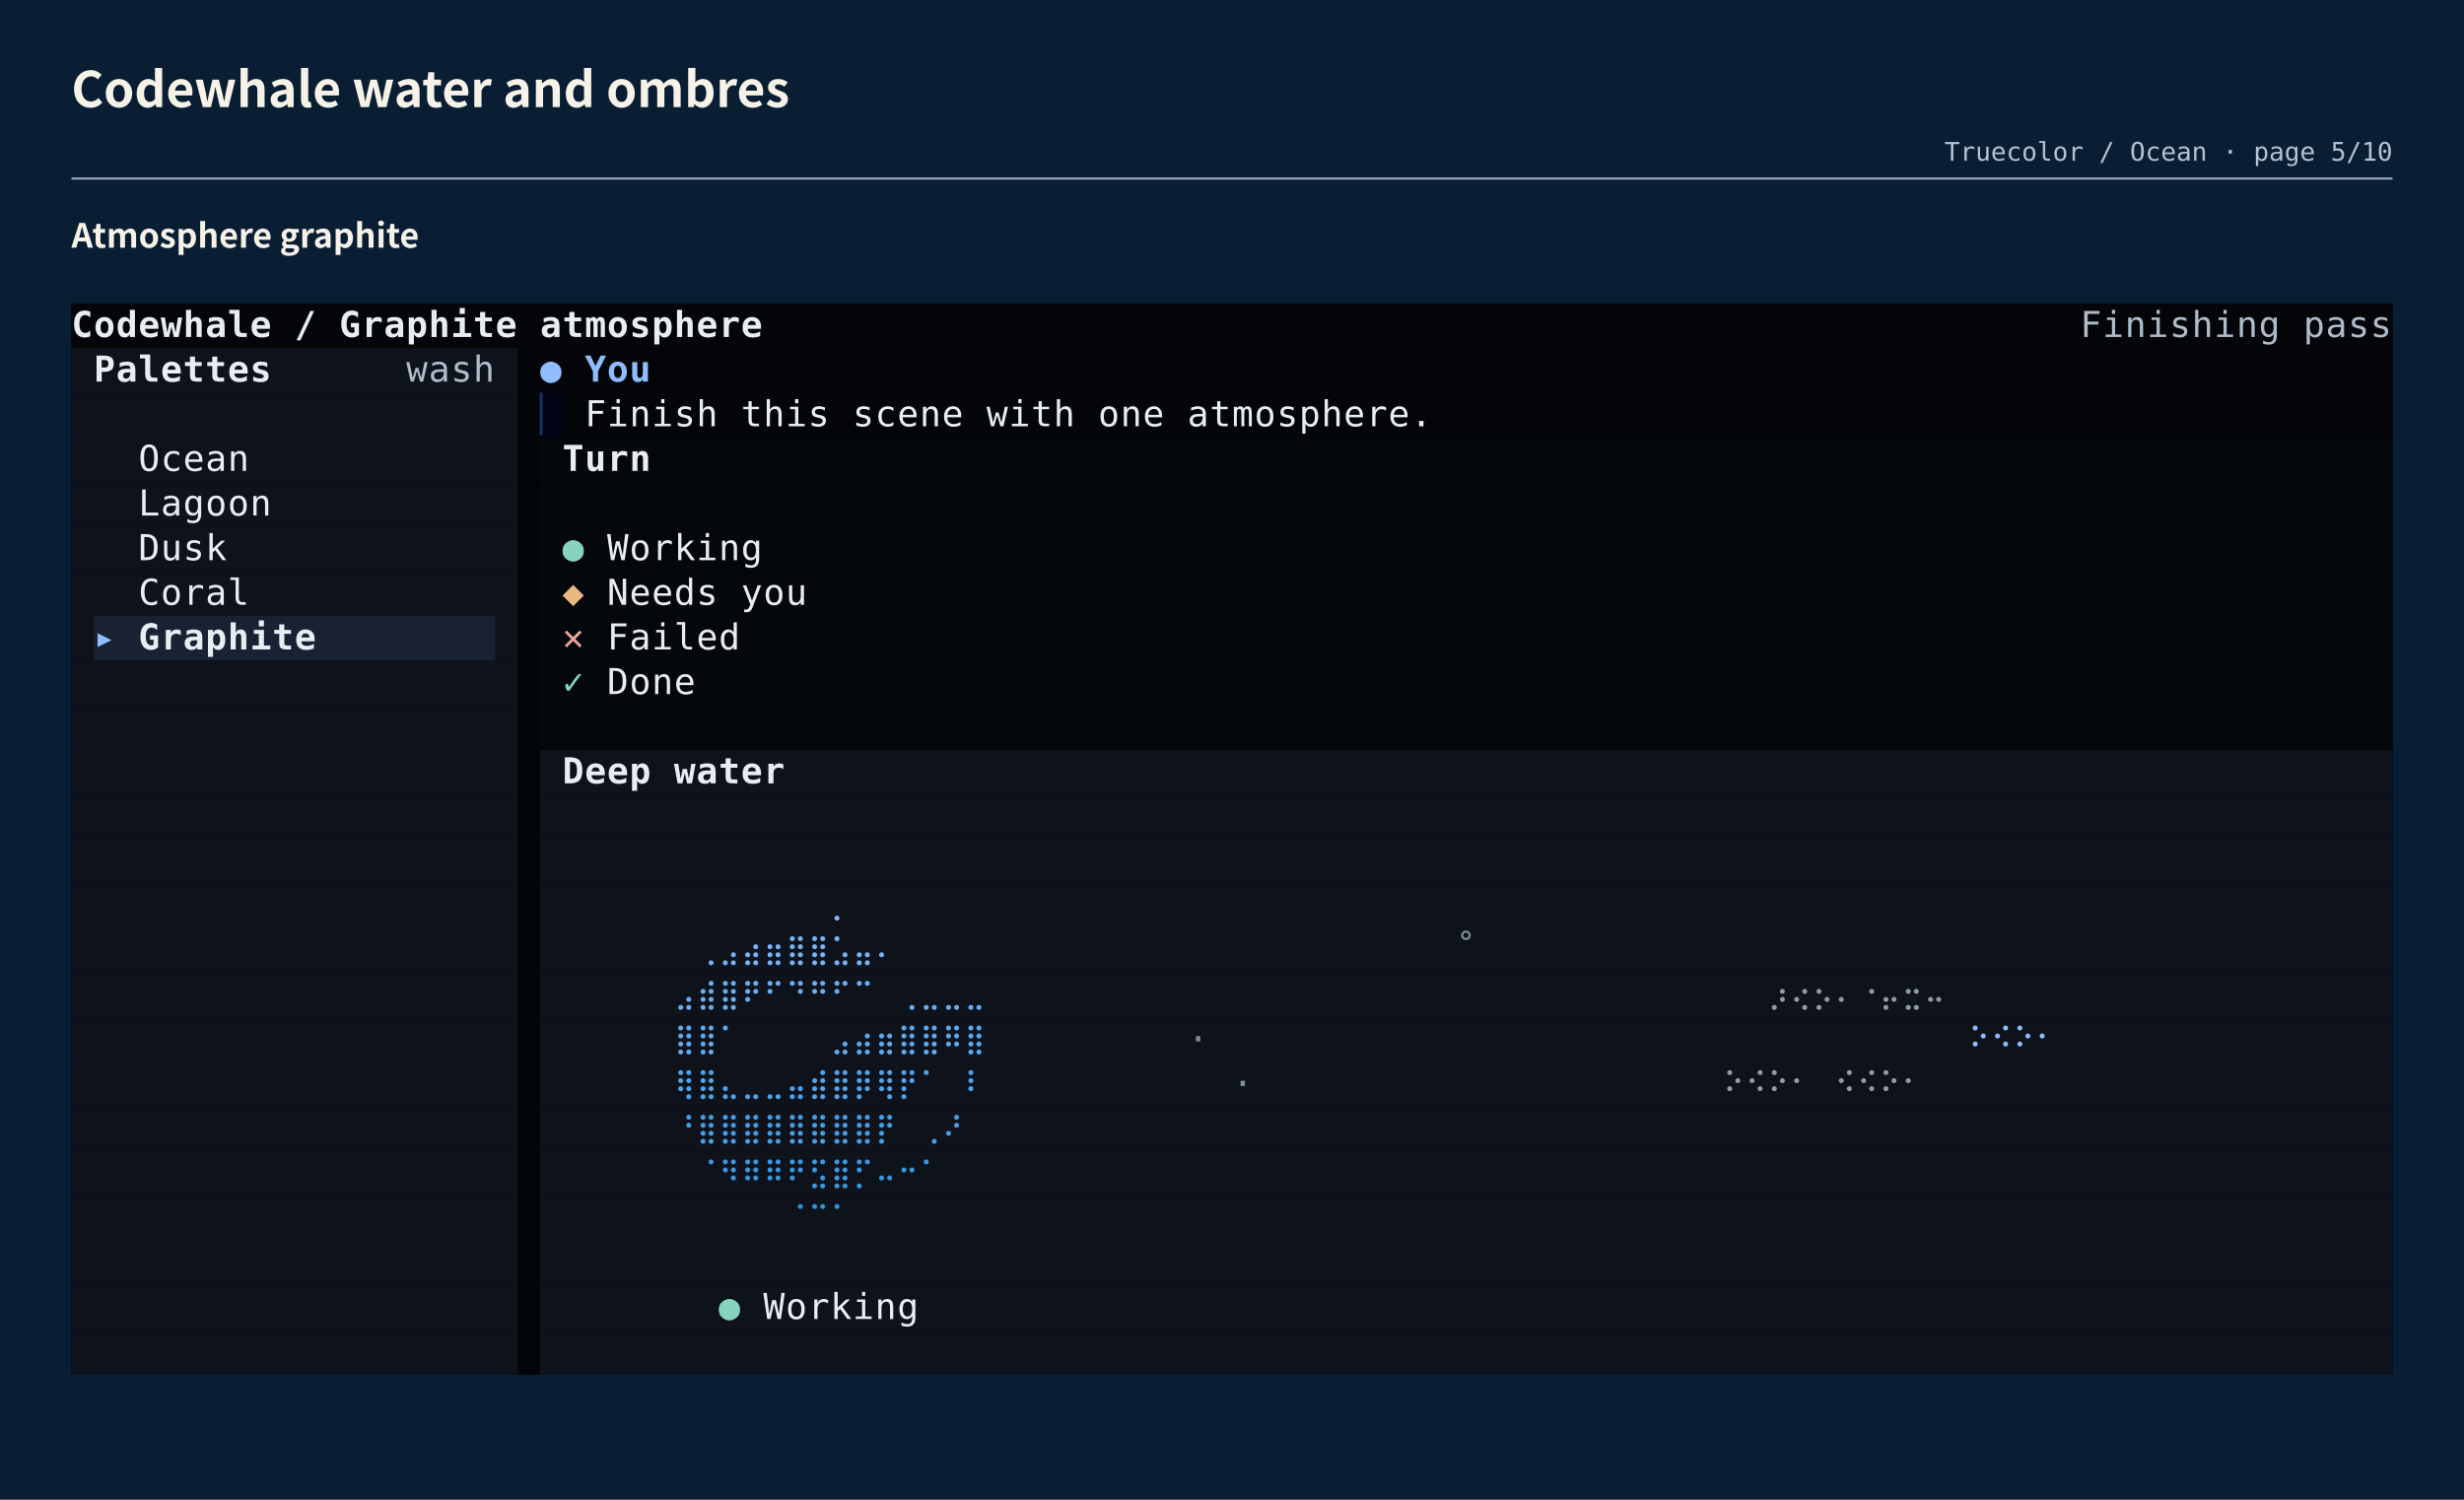
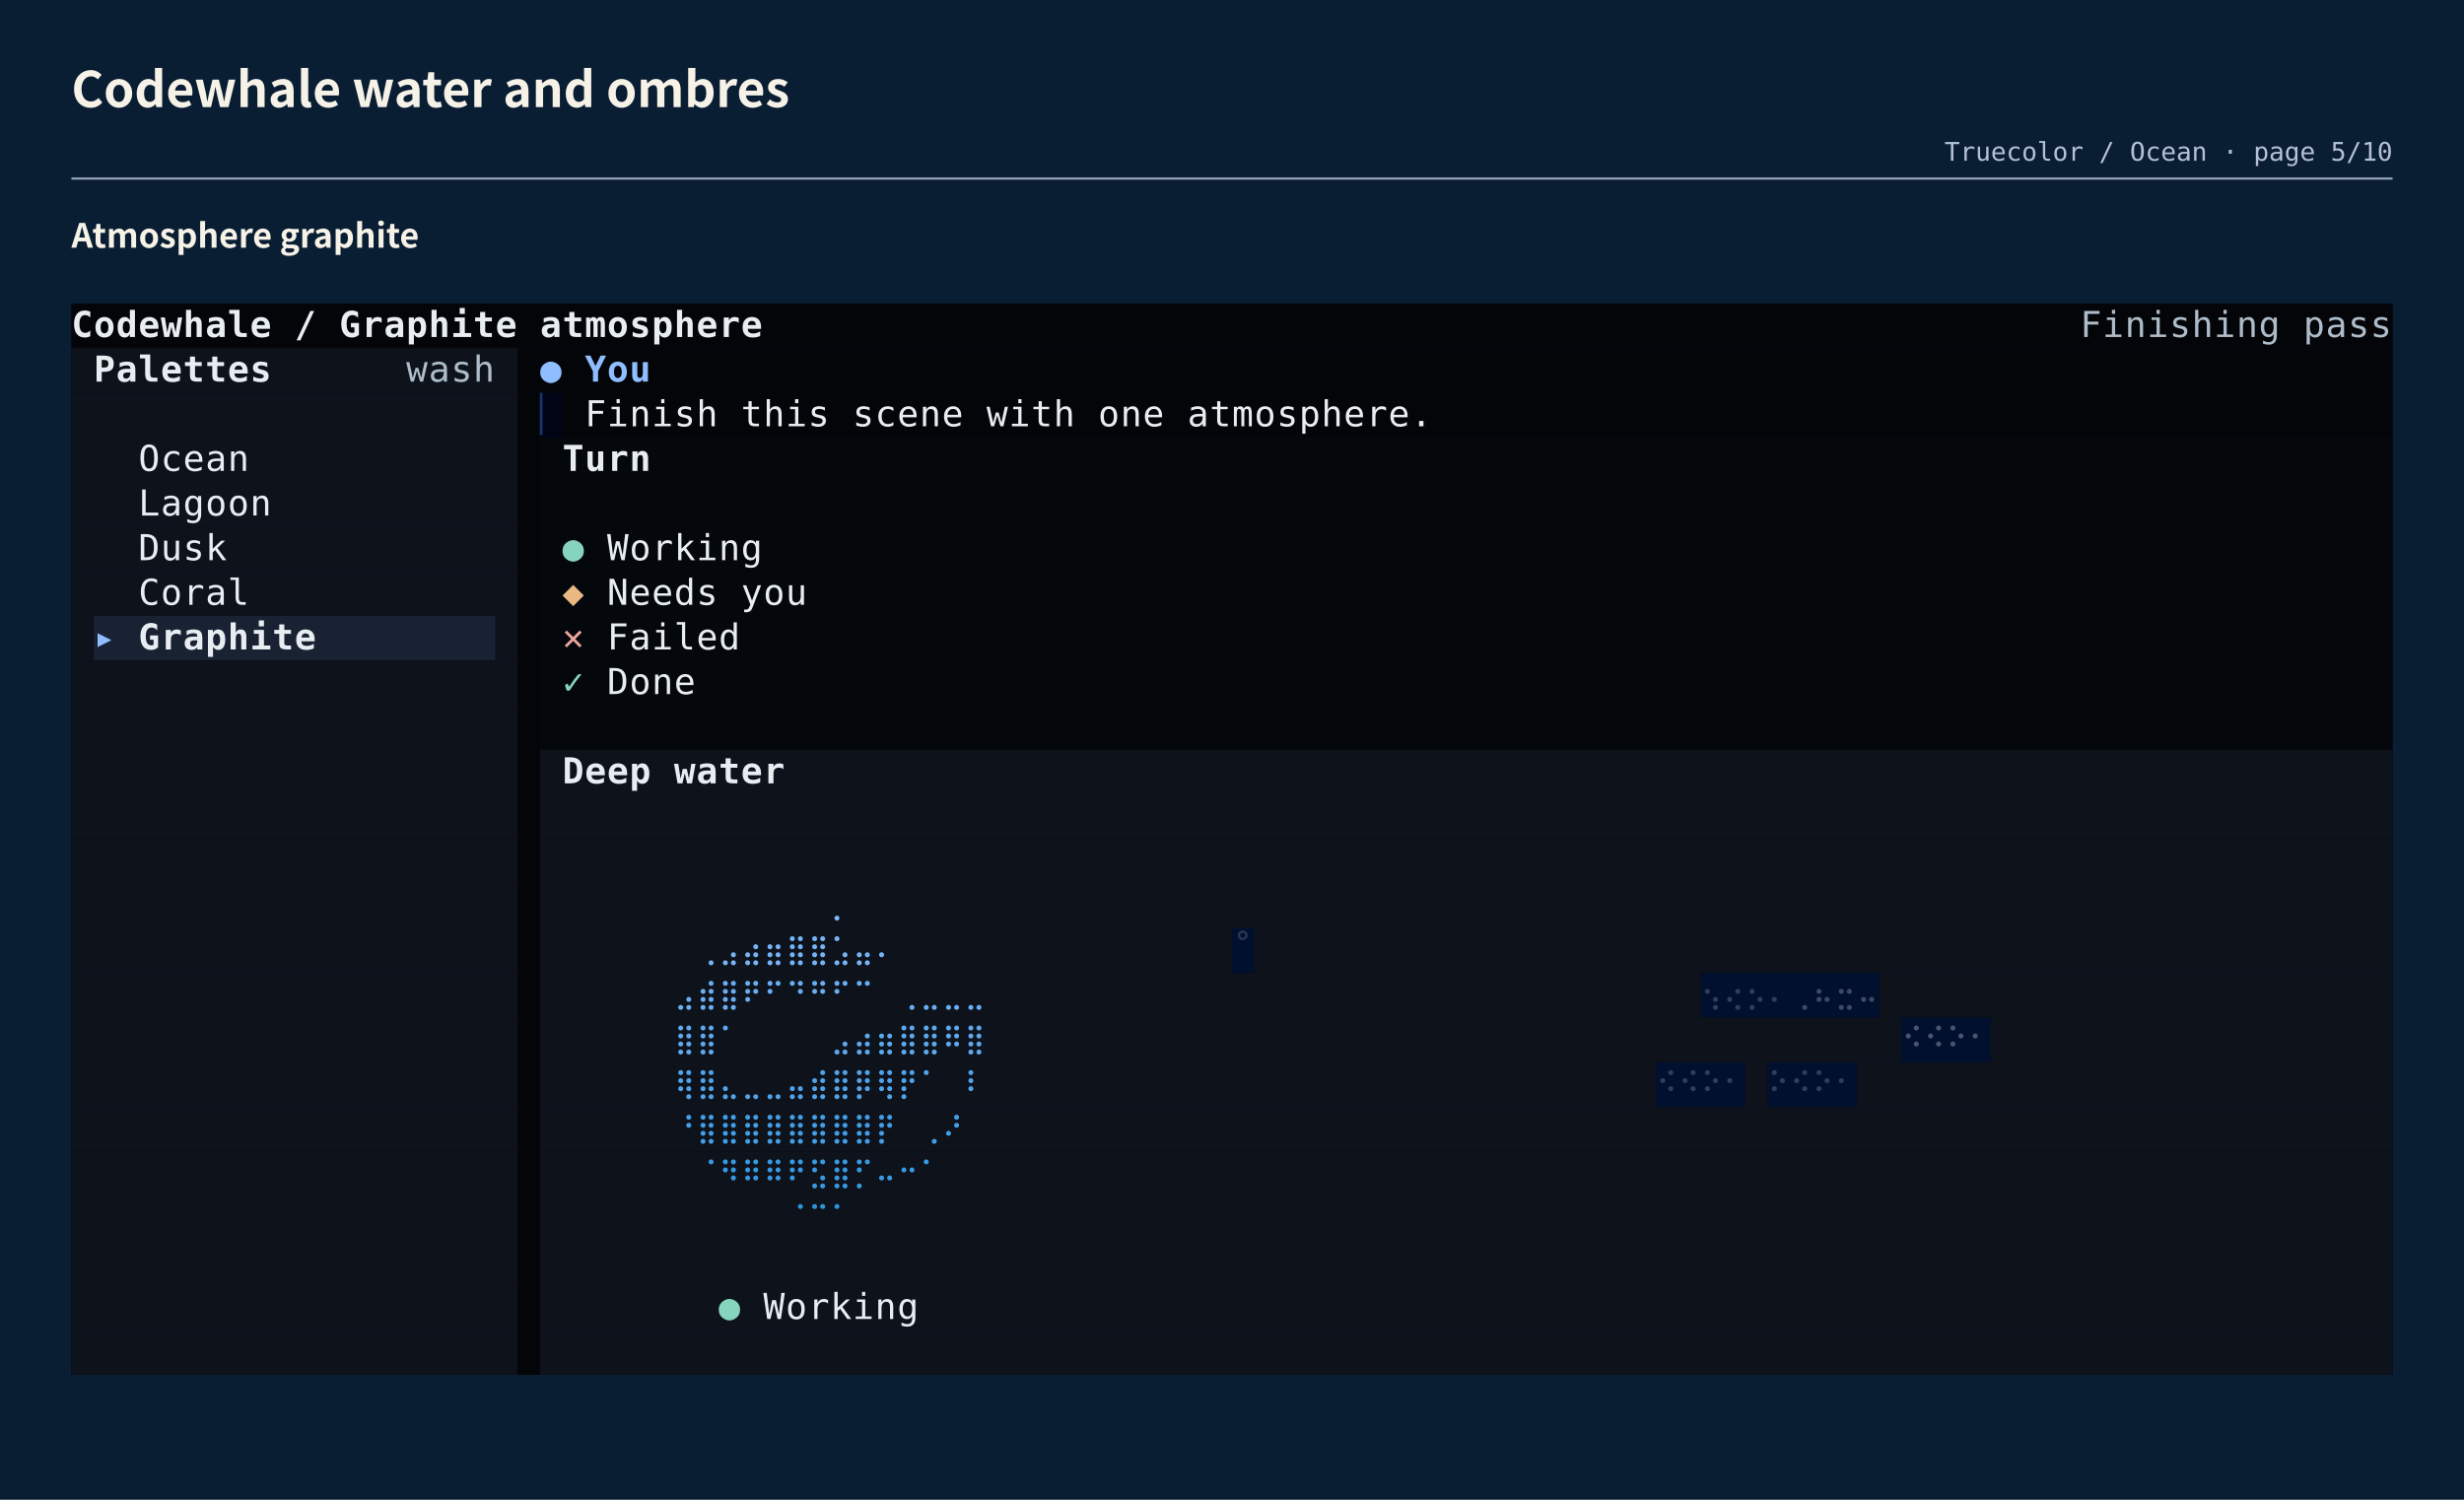
<svg xmlns="http://www.w3.org/2000/svg" width="1104" height="672" viewBox="0 0 1104 672" role="img" aria-labelledby="title desc">
  <rect width="100%" height="100%" fill="#0a1e33" />
  <text x="32" y="48" fill="#f6f2e8" font-family="'Geist Sans','PingFang SC','Hiragino Sans GB','Microsoft YaHei UI','Microsoft YaHei','Noto Sans CJK SC','Noto Sans SC','Source Han Sans SC',-apple-system,BlinkMacSystemFont,'Segoe UI',sans-serif" font-size="22" font-weight="600">Codewhale water and ombres</text>
  <text x="1072" y="72" fill="#b6c0d4" font-family="'DejaVu Sans Mono','Cascadia Mono','SFMono-Regular',Consolas,'Liberation Mono',monospace" font-size="11.5" text-anchor="end">Truecolor / Ocean · page 5/10</text>
  <path d="M32 80H1072" stroke="#93a0b8" stroke-width="1" />
  <g data-entry="atmosphere-graphite">
    <text x="32" y="111" fill="#f6f2e8" font-family="'Geist Sans','PingFang SC','Hiragino Sans GB','Microsoft YaHei UI','Microsoft YaHei','Noto Sans CJK SC','Noto Sans SC','Source Han Sans SC',-apple-system,BlinkMacSystemFont,'Segoe UI',sans-serif" font-size="15" font-weight="600">Atmosphere graphite</text>
    <svg width="1040" height="480" viewBox="0 0 1040 480" role="img" x="32" y="136">
      <rect width="100%" height="100%" fill="#000415" />
      <rect x="0" y="0" width="1040" height="20" fill="#030508" />
      <rect x="0" y="20" width="200" height="20" fill="#0d121b" />
      <rect x="200" y="20" width="840" height="20" fill="#030508" />
      <rect x="0" y="40" width="200" height="20" fill="#0d121b" />
      <rect x="200" y="40" width="10" height="20" fill="#030508" />
      <rect x="220" y="40" width="820" height="20" fill="#030508" />
      <rect x="0" y="60" width="200" height="20" fill="#0d121b" />
      <rect x="200" y="60" width="10" height="20" fill="#030508" />
      <rect x="210" y="60" width="830" height="20" fill="#04070c" />
      <rect x="0" y="80" width="200" height="20" fill="#0d121b" />
      <rect x="200" y="80" width="10" height="20" fill="#030508" />
      <rect x="210" y="80" width="830" height="20" fill="#04070c" />
      <rect x="0" y="100" width="200" height="20" fill="#0d121b" />
      <rect x="200" y="100" width="10" height="20" fill="#030508" />
      <rect x="210" y="100" width="830" height="20" fill="#04070c" />
      <rect x="0" y="120" width="200" height="20" fill="#0d121b" />
      <rect x="200" y="120" width="10" height="20" fill="#030508" />
      <rect x="210" y="120" width="830" height="20" fill="#04070c" />
      <rect x="0" y="140" width="10" height="20" fill="#0d121b" />
      <rect x="10" y="140" width="180" height="20" fill="#182232" />
      <rect x="190" y="140" width="10" height="20" fill="#0d121b" />
      <rect x="200" y="140" width="10" height="20" fill="#030508" />
      <rect x="210" y="140" width="830" height="20" fill="#04070c" />
      <rect x="0" y="160" width="200" height="20" fill="#0d121b" />
      <rect x="200" y="160" width="10" height="20" fill="#030508" />
      <rect x="210" y="160" width="830" height="20" fill="#04070c" />
      <rect x="0" y="180" width="200" height="20" fill="#0d121b" />
      <rect x="200" y="180" width="10" height="20" fill="#030508" />
      <rect x="210" y="180" width="830" height="20" fill="#04070c" />
      <rect x="0" y="200" width="200" height="20" fill="#0d121b" />
      <rect x="200" y="200" width="10" height="20" fill="#030508" />
      <rect x="210" y="200" width="830" height="20" fill="#0d121b" />
      <rect x="0" y="220" width="200" height="20" fill="#0d121b" />
      <rect x="200" y="220" width="10" height="20" fill="#030508" />
      <rect x="210" y="220" width="830" height="20" fill="#0d121b" />
      <rect x="0" y="240" width="200" height="20" fill="#0d121b" />
      <rect x="200" y="240" width="10" height="20" fill="#030508" />
      <rect x="210" y="240" width="830" height="20" fill="#0d121b" />
      <rect x="0" y="260" width="200" height="20" fill="#0d121b" />
      <rect x="200" y="260" width="10" height="20" fill="#030508" />
      <rect x="210" y="260" width="830" height="20" fill="#0d121b" />
      <rect x="0" y="280" width="200" height="20" fill="#0d121b" />
      <rect x="200" y="280" width="10" height="20" fill="#030508" />
-       <rect x="210" y="280" width="830" height="20" fill="#0d121b" />
+       <rect x="210" y="280" width="310" height="20" fill="#0d121b" />
+       <rect x="520" y="280" width="10" height="20" fill="#021030" />
+       <rect x="530" y="280" width="510" height="20" fill="#0d121b" />
      <rect x="0" y="300" width="200" height="20" fill="#0d121b" />
      <rect x="200" y="300" width="10" height="20" fill="#030508" />
-       <rect x="210" y="300" width="830" height="20" fill="#0d121b" />
+       <rect x="210" y="300" width="520" height="20" fill="#0d121b" />
+       <rect x="730" y="300" width="80" height="20" fill="#021030" />
+       <rect x="810" y="300" width="230" height="20" fill="#0d121b" />
      <rect x="0" y="320" width="200" height="20" fill="#0d121b" />
      <rect x="200" y="320" width="10" height="20" fill="#030508" />
-       <rect x="210" y="320" width="830" height="20" fill="#0d121b" />
+       <rect x="210" y="320" width="610" height="20" fill="#0d121b" />
+       <rect x="820" y="320" width="40" height="20" fill="#021030" />
+       <rect x="860" y="320" width="180" height="20" fill="#0d121b" />
      <rect x="0" y="340" width="200" height="20" fill="#0d121b" />
      <rect x="200" y="340" width="10" height="20" fill="#030508" />
-       <rect x="210" y="340" width="830" height="20" fill="#0d121b" />
+       <rect x="210" y="340" width="500" height="20" fill="#0d121b" />
+       <rect x="710" y="340" width="40" height="20" fill="#021030" />
+       <rect x="750" y="340" width="10" height="20" fill="#0d121b" />
+       <rect x="760" y="340" width="40" height="20" fill="#021030" />
+       <rect x="800" y="340" width="240" height="20" fill="#0d121b" />
      <rect x="0" y="360" width="200" height="20" fill="#0d121b" />
      <rect x="200" y="360" width="10" height="20" fill="#030508" />
      <rect x="210" y="360" width="830" height="20" fill="#0d121b" />
      <rect x="0" y="380" width="200" height="20" fill="#0d121b" />
      <rect x="200" y="380" width="10" height="20" fill="#030508" />
      <rect x="210" y="380" width="830" height="20" fill="#0d121b" />
      <rect x="0" y="400" width="200" height="20" fill="#0d121b" />
      <rect x="200" y="400" width="10" height="20" fill="#030508" />
      <rect x="210" y="400" width="830" height="20" fill="#0d121b" />
      <rect x="0" y="420" width="200" height="20" fill="#0d121b" />
      <rect x="200" y="420" width="10" height="20" fill="#030508" />
      <rect x="210" y="420" width="830" height="20" fill="#0d121b" />
      <rect x="0" y="440" width="200" height="20" fill="#0d121b" />
      <rect x="200" y="440" width="10" height="20" fill="#030508" />
      <rect x="210" y="440" width="830" height="20" fill="#0d121b" />
      <rect x="0" y="460" width="200" height="20" fill="#0d121b" />
      <rect x="200" y="460" width="10" height="20" fill="#030508" />
      <rect x="210" y="460" width="830" height="20" fill="#0d121b" />
      <g font-family="'DejaVu Sans Mono','Cascadia Mono','SFMono-Regular',Consolas,'Liberation Mono',monospace" font-size="16" xml:space="preserve">
        <text x="0" y="15" fill="#e8edf2" textLength="10" lengthAdjust="spacingAndGlyphs" font-weight="700">C</text>
        <text x="10" y="15" fill="#e8edf2" textLength="10" lengthAdjust="spacingAndGlyphs" font-weight="700">o</text>
        <text x="20" y="15" fill="#e8edf2" textLength="10" lengthAdjust="spacingAndGlyphs" font-weight="700">d</text>
        <text x="30" y="15" fill="#e8edf2" textLength="10" lengthAdjust="spacingAndGlyphs" font-weight="700">e</text>
        <text x="40" y="15" fill="#e8edf2" textLength="10" lengthAdjust="spacingAndGlyphs" font-weight="700">w</text>
        <text x="50" y="15" fill="#e8edf2" textLength="10" lengthAdjust="spacingAndGlyphs" font-weight="700">h</text>
        <text x="60" y="15" fill="#e8edf2" textLength="10" lengthAdjust="spacingAndGlyphs" font-weight="700">a</text>
        <text x="70" y="15" fill="#e8edf2" textLength="10" lengthAdjust="spacingAndGlyphs" font-weight="700">l</text>
        <text x="80" y="15" fill="#e8edf2" textLength="10" lengthAdjust="spacingAndGlyphs" font-weight="700">e</text>
        <text x="100" y="15" fill="#e8edf2" textLength="10" lengthAdjust="spacingAndGlyphs" font-weight="700">/</text>
        <text x="120" y="15" fill="#e8edf2" textLength="10" lengthAdjust="spacingAndGlyphs" font-weight="700">G</text>
        <text x="130" y="15" fill="#e8edf2" textLength="10" lengthAdjust="spacingAndGlyphs" font-weight="700">r</text>
        <text x="140" y="15" fill="#e8edf2" textLength="10" lengthAdjust="spacingAndGlyphs" font-weight="700">a</text>
        <text x="150" y="15" fill="#e8edf2" textLength="10" lengthAdjust="spacingAndGlyphs" font-weight="700">p</text>
        <text x="160" y="15" fill="#e8edf2" textLength="10" lengthAdjust="spacingAndGlyphs" font-weight="700">h</text>
        <text x="170" y="15" fill="#e8edf2" textLength="10" lengthAdjust="spacingAndGlyphs" font-weight="700">i</text>
        <text x="180" y="15" fill="#e8edf2" textLength="10" lengthAdjust="spacingAndGlyphs" font-weight="700">t</text>
        <text x="190" y="15" fill="#e8edf2" textLength="10" lengthAdjust="spacingAndGlyphs" font-weight="700">e</text>
        <text x="210" y="15" fill="#e8edf2" textLength="10" lengthAdjust="spacingAndGlyphs" font-weight="700">a</text>
        <text x="220" y="15" fill="#e8edf2" textLength="10" lengthAdjust="spacingAndGlyphs" font-weight="700">t</text>
        <text x="230" y="15" fill="#e8edf2" textLength="10" lengthAdjust="spacingAndGlyphs" font-weight="700">m</text>
        <text x="240" y="15" fill="#e8edf2" textLength="10" lengthAdjust="spacingAndGlyphs" font-weight="700">o</text>
        <text x="250" y="15" fill="#e8edf2" textLength="10" lengthAdjust="spacingAndGlyphs" font-weight="700">s</text>
        <text x="260" y="15" fill="#e8edf2" textLength="10" lengthAdjust="spacingAndGlyphs" font-weight="700">p</text>
        <text x="270" y="15" fill="#e8edf2" textLength="10" lengthAdjust="spacingAndGlyphs" font-weight="700">h</text>
        <text x="280" y="15" fill="#e8edf2" textLength="10" lengthAdjust="spacingAndGlyphs" font-weight="700">e</text>
        <text x="290" y="15" fill="#e8edf2" textLength="10" lengthAdjust="spacingAndGlyphs" font-weight="700">r</text>
        <text x="300" y="15" fill="#e8edf2" textLength="10" lengthAdjust="spacingAndGlyphs" font-weight="700">e</text>
        <text x="900" y="15" fill="#aebcc9" textLength="10" lengthAdjust="spacingAndGlyphs">F</text>
        <text x="910" y="15" fill="#aebcc9" textLength="10" lengthAdjust="spacingAndGlyphs">i</text>
        <text x="920" y="15" fill="#aebcc9" textLength="10" lengthAdjust="spacingAndGlyphs">n</text>
        <text x="930" y="15" fill="#aebcc9" textLength="10" lengthAdjust="spacingAndGlyphs">i</text>
        <text x="940" y="15" fill="#aebcc9" textLength="10" lengthAdjust="spacingAndGlyphs">s</text>
        <text x="950" y="15" fill="#aebcc9" textLength="10" lengthAdjust="spacingAndGlyphs">h</text>
        <text x="960" y="15" fill="#aebcc9" textLength="10" lengthAdjust="spacingAndGlyphs">i</text>
        <text x="970" y="15" fill="#aebcc9" textLength="10" lengthAdjust="spacingAndGlyphs">n</text>
        <text x="980" y="15" fill="#aebcc9" textLength="10" lengthAdjust="spacingAndGlyphs">g</text>
        <text x="1000" y="15" fill="#aebcc9" textLength="10" lengthAdjust="spacingAndGlyphs">p</text>
        <text x="1010" y="15" fill="#aebcc9" textLength="10" lengthAdjust="spacingAndGlyphs">a</text>
        <text x="1020" y="15" fill="#aebcc9" textLength="10" lengthAdjust="spacingAndGlyphs">s</text>
        <text x="1030" y="15" fill="#aebcc9" textLength="10" lengthAdjust="spacingAndGlyphs">s</text>
        <text x="10" y="35" fill="#e8edf2" textLength="10" lengthAdjust="spacingAndGlyphs" font-weight="700">P</text>
        <text x="20" y="35" fill="#e8edf2" textLength="10" lengthAdjust="spacingAndGlyphs" font-weight="700">a</text>
        <text x="30" y="35" fill="#e8edf2" textLength="10" lengthAdjust="spacingAndGlyphs" font-weight="700">l</text>
        <text x="40" y="35" fill="#e8edf2" textLength="10" lengthAdjust="spacingAndGlyphs" font-weight="700">e</text>
        <text x="50" y="35" fill="#e8edf2" textLength="10" lengthAdjust="spacingAndGlyphs" font-weight="700">t</text>
        <text x="60" y="35" fill="#e8edf2" textLength="10" lengthAdjust="spacingAndGlyphs" font-weight="700">t</text>
        <text x="70" y="35" fill="#e8edf2" textLength="10" lengthAdjust="spacingAndGlyphs" font-weight="700">e</text>
        <text x="80" y="35" fill="#e8edf2" textLength="10" lengthAdjust="spacingAndGlyphs" font-weight="700">s</text>
        <text x="150" y="35" fill="#aebcc9" textLength="10" lengthAdjust="spacingAndGlyphs">w</text>
        <text x="160" y="35" fill="#aebcc9" textLength="10" lengthAdjust="spacingAndGlyphs">a</text>
        <text x="170" y="35" fill="#aebcc9" textLength="10" lengthAdjust="spacingAndGlyphs">s</text>
        <text x="180" y="35" fill="#aebcc9" textLength="10" lengthAdjust="spacingAndGlyphs">h</text>
        <text x="210" y="35" fill="#8fbdff" textLength="10" lengthAdjust="spacingAndGlyphs">●</text>
        <text x="230" y="35" fill="#8fbdff" textLength="10" lengthAdjust="spacingAndGlyphs" font-weight="700">Y</text>
        <text x="240" y="35" fill="#8fbdff" textLength="10" lengthAdjust="spacingAndGlyphs" font-weight="700">o</text>
        <text x="250" y="35" fill="#8fbdff" textLength="10" lengthAdjust="spacingAndGlyphs" font-weight="700">u</text>
        <text x="210" y="55" fill="#15336c" textLength="10" lengthAdjust="spacingAndGlyphs">▏</text>
        <text x="230" y="55" fill="#e8edf2" textLength="10" lengthAdjust="spacingAndGlyphs">F</text>
        <text x="240" y="55" fill="#e8edf2" textLength="10" lengthAdjust="spacingAndGlyphs">i</text>
        <text x="250" y="55" fill="#e8edf2" textLength="10" lengthAdjust="spacingAndGlyphs">n</text>
        <text x="260" y="55" fill="#e8edf2" textLength="10" lengthAdjust="spacingAndGlyphs">i</text>
        <text x="270" y="55" fill="#e8edf2" textLength="10" lengthAdjust="spacingAndGlyphs">s</text>
        <text x="280" y="55" fill="#e8edf2" textLength="10" lengthAdjust="spacingAndGlyphs">h</text>
        <text x="300" y="55" fill="#e8edf2" textLength="10" lengthAdjust="spacingAndGlyphs">t</text>
        <text x="310" y="55" fill="#e8edf2" textLength="10" lengthAdjust="spacingAndGlyphs">h</text>
        <text x="320" y="55" fill="#e8edf2" textLength="10" lengthAdjust="spacingAndGlyphs">i</text>
        <text x="330" y="55" fill="#e8edf2" textLength="10" lengthAdjust="spacingAndGlyphs">s</text>
        <text x="350" y="55" fill="#e8edf2" textLength="10" lengthAdjust="spacingAndGlyphs">s</text>
        <text x="360" y="55" fill="#e8edf2" textLength="10" lengthAdjust="spacingAndGlyphs">c</text>
        <text x="370" y="55" fill="#e8edf2" textLength="10" lengthAdjust="spacingAndGlyphs">e</text>
        <text x="380" y="55" fill="#e8edf2" textLength="10" lengthAdjust="spacingAndGlyphs">n</text>
        <text x="390" y="55" fill="#e8edf2" textLength="10" lengthAdjust="spacingAndGlyphs">e</text>
        <text x="410" y="55" fill="#e8edf2" textLength="10" lengthAdjust="spacingAndGlyphs">w</text>
        <text x="420" y="55" fill="#e8edf2" textLength="10" lengthAdjust="spacingAndGlyphs">i</text>
        <text x="430" y="55" fill="#e8edf2" textLength="10" lengthAdjust="spacingAndGlyphs">t</text>
        <text x="440" y="55" fill="#e8edf2" textLength="10" lengthAdjust="spacingAndGlyphs">h</text>
        <text x="460" y="55" fill="#e8edf2" textLength="10" lengthAdjust="spacingAndGlyphs">o</text>
        <text x="470" y="55" fill="#e8edf2" textLength="10" lengthAdjust="spacingAndGlyphs">n</text>
        <text x="480" y="55" fill="#e8edf2" textLength="10" lengthAdjust="spacingAndGlyphs">e</text>
        <text x="500" y="55" fill="#e8edf2" textLength="10" lengthAdjust="spacingAndGlyphs">a</text>
        <text x="510" y="55" fill="#e8edf2" textLength="10" lengthAdjust="spacingAndGlyphs">t</text>
        <text x="520" y="55" fill="#e8edf2" textLength="10" lengthAdjust="spacingAndGlyphs">m</text>
        <text x="530" y="55" fill="#e8edf2" textLength="10" lengthAdjust="spacingAndGlyphs">o</text>
        <text x="540" y="55" fill="#e8edf2" textLength="10" lengthAdjust="spacingAndGlyphs">s</text>
        <text x="550" y="55" fill="#e8edf2" textLength="10" lengthAdjust="spacingAndGlyphs">p</text>
        <text x="560" y="55" fill="#e8edf2" textLength="10" lengthAdjust="spacingAndGlyphs">h</text>
        <text x="570" y="55" fill="#e8edf2" textLength="10" lengthAdjust="spacingAndGlyphs">e</text>
        <text x="580" y="55" fill="#e8edf2" textLength="10" lengthAdjust="spacingAndGlyphs">r</text>
        <text x="590" y="55" fill="#e8edf2" textLength="10" lengthAdjust="spacingAndGlyphs">e</text>
        <text x="600" y="55" fill="#e8edf2" textLength="10" lengthAdjust="spacingAndGlyphs">.</text>
        <text x="30" y="75" fill="#e8edf2" textLength="10" lengthAdjust="spacingAndGlyphs">O</text>
        <text x="40" y="75" fill="#e8edf2" textLength="10" lengthAdjust="spacingAndGlyphs">c</text>
        <text x="50" y="75" fill="#e8edf2" textLength="10" lengthAdjust="spacingAndGlyphs">e</text>
        <text x="60" y="75" fill="#e8edf2" textLength="10" lengthAdjust="spacingAndGlyphs">a</text>
        <text x="70" y="75" fill="#e8edf2" textLength="10" lengthAdjust="spacingAndGlyphs">n</text>
        <text x="220" y="75" fill="#e8edf2" textLength="10" lengthAdjust="spacingAndGlyphs" font-weight="700">T</text>
        <text x="230" y="75" fill="#e8edf2" textLength="10" lengthAdjust="spacingAndGlyphs" font-weight="700">u</text>
        <text x="240" y="75" fill="#e8edf2" textLength="10" lengthAdjust="spacingAndGlyphs" font-weight="700">r</text>
        <text x="250" y="75" fill="#e8edf2" textLength="10" lengthAdjust="spacingAndGlyphs" font-weight="700">n</text>
        <text x="30" y="95" fill="#e8edf2" textLength="10" lengthAdjust="spacingAndGlyphs">L</text>
        <text x="40" y="95" fill="#e8edf2" textLength="10" lengthAdjust="spacingAndGlyphs">a</text>
        <text x="50" y="95" fill="#e8edf2" textLength="10" lengthAdjust="spacingAndGlyphs">g</text>
        <text x="60" y="95" fill="#e8edf2" textLength="10" lengthAdjust="spacingAndGlyphs">o</text>
        <text x="70" y="95" fill="#e8edf2" textLength="10" lengthAdjust="spacingAndGlyphs">o</text>
        <text x="80" y="95" fill="#e8edf2" textLength="10" lengthAdjust="spacingAndGlyphs">n</text>
        <text x="30" y="115" fill="#e8edf2" textLength="10" lengthAdjust="spacingAndGlyphs">D</text>
        <text x="40" y="115" fill="#e8edf2" textLength="10" lengthAdjust="spacingAndGlyphs">u</text>
        <text x="50" y="115" fill="#e8edf2" textLength="10" lengthAdjust="spacingAndGlyphs">s</text>
        <text x="60" y="115" fill="#e8edf2" textLength="10" lengthAdjust="spacingAndGlyphs">k</text>
        <text x="220" y="115" fill="#86d3be" textLength="10" lengthAdjust="spacingAndGlyphs">●</text>
        <text x="240" y="115" fill="#e8edf2" textLength="10" lengthAdjust="spacingAndGlyphs">W</text>
        <text x="250" y="115" fill="#e8edf2" textLength="10" lengthAdjust="spacingAndGlyphs">o</text>
        <text x="260" y="115" fill="#e8edf2" textLength="10" lengthAdjust="spacingAndGlyphs">r</text>
        <text x="270" y="115" fill="#e8edf2" textLength="10" lengthAdjust="spacingAndGlyphs">k</text>
        <text x="280" y="115" fill="#e8edf2" textLength="10" lengthAdjust="spacingAndGlyphs">i</text>
        <text x="290" y="115" fill="#e8edf2" textLength="10" lengthAdjust="spacingAndGlyphs">n</text>
        <text x="300" y="115" fill="#e8edf2" textLength="10" lengthAdjust="spacingAndGlyphs">g</text>
        <text x="30" y="135" fill="#e8edf2" textLength="10" lengthAdjust="spacingAndGlyphs">C</text>
        <text x="40" y="135" fill="#e8edf2" textLength="10" lengthAdjust="spacingAndGlyphs">o</text>
        <text x="50" y="135" fill="#e8edf2" textLength="10" lengthAdjust="spacingAndGlyphs">r</text>
        <text x="60" y="135" fill="#e8edf2" textLength="10" lengthAdjust="spacingAndGlyphs">a</text>
        <text x="70" y="135" fill="#e8edf2" textLength="10" lengthAdjust="spacingAndGlyphs">l</text>
        <text x="220" y="135" fill="#eab982" textLength="10" lengthAdjust="spacingAndGlyphs">◆</text>
        <text x="240" y="135" fill="#e8edf2" textLength="10" lengthAdjust="spacingAndGlyphs">N</text>
        <text x="250" y="135" fill="#e8edf2" textLength="10" lengthAdjust="spacingAndGlyphs">e</text>
        <text x="260" y="135" fill="#e8edf2" textLength="10" lengthAdjust="spacingAndGlyphs">e</text>
        <text x="270" y="135" fill="#e8edf2" textLength="10" lengthAdjust="spacingAndGlyphs">d</text>
        <text x="280" y="135" fill="#e8edf2" textLength="10" lengthAdjust="spacingAndGlyphs">s</text>
        <text x="300" y="135" fill="#e8edf2" textLength="10" lengthAdjust="spacingAndGlyphs">y</text>
        <text x="310" y="135" fill="#e8edf2" textLength="10" lengthAdjust="spacingAndGlyphs">o</text>
        <text x="320" y="135" fill="#e8edf2" textLength="10" lengthAdjust="spacingAndGlyphs">u</text>
        <text x="10" y="155" fill="#8fbdff" textLength="10" lengthAdjust="spacingAndGlyphs">▸</text>
        <text x="30" y="155" fill="#e8edf2" textLength="10" lengthAdjust="spacingAndGlyphs" font-weight="700">G</text>
        <text x="40" y="155" fill="#e8edf2" textLength="10" lengthAdjust="spacingAndGlyphs" font-weight="700">r</text>
        <text x="50" y="155" fill="#e8edf2" textLength="10" lengthAdjust="spacingAndGlyphs" font-weight="700">a</text>
        <text x="60" y="155" fill="#e8edf2" textLength="10" lengthAdjust="spacingAndGlyphs" font-weight="700">p</text>
        <text x="70" y="155" fill="#e8edf2" textLength="10" lengthAdjust="spacingAndGlyphs" font-weight="700">h</text>
        <text x="80" y="155" fill="#e8edf2" textLength="10" lengthAdjust="spacingAndGlyphs" font-weight="700">i</text>
        <text x="90" y="155" fill="#e8edf2" textLength="10" lengthAdjust="spacingAndGlyphs" font-weight="700">t</text>
        <text x="100" y="155" fill="#e8edf2" textLength="10" lengthAdjust="spacingAndGlyphs" font-weight="700">e</text>
        <text x="220" y="155" fill="#eea59d" textLength="10" lengthAdjust="spacingAndGlyphs">✕</text>
        <text x="240" y="155" fill="#e8edf2" textLength="10" lengthAdjust="spacingAndGlyphs">F</text>
        <text x="250" y="155" fill="#e8edf2" textLength="10" lengthAdjust="spacingAndGlyphs">a</text>
        <text x="260" y="155" fill="#e8edf2" textLength="10" lengthAdjust="spacingAndGlyphs">i</text>
        <text x="270" y="155" fill="#e8edf2" textLength="10" lengthAdjust="spacingAndGlyphs">l</text>
        <text x="280" y="155" fill="#e8edf2" textLength="10" lengthAdjust="spacingAndGlyphs">e</text>
        <text x="290" y="155" fill="#e8edf2" textLength="10" lengthAdjust="spacingAndGlyphs">d</text>
        <text x="220" y="175" fill="#86d3be" textLength="10" lengthAdjust="spacingAndGlyphs">✓</text>
        <text x="240" y="175" fill="#e8edf2" textLength="10" lengthAdjust="spacingAndGlyphs">D</text>
        <text x="250" y="175" fill="#e8edf2" textLength="10" lengthAdjust="spacingAndGlyphs">o</text>
        <text x="260" y="175" fill="#e8edf2" textLength="10" lengthAdjust="spacingAndGlyphs">n</text>
        <text x="270" y="175" fill="#e8edf2" textLength="10" lengthAdjust="spacingAndGlyphs">e</text>
        <text x="220" y="215" fill="#e8edf2" textLength="10" lengthAdjust="spacingAndGlyphs" font-weight="700">D</text>
        <text x="230" y="215" fill="#e8edf2" textLength="10" lengthAdjust="spacingAndGlyphs" font-weight="700">e</text>
        <text x="240" y="215" fill="#e8edf2" textLength="10" lengthAdjust="spacingAndGlyphs" font-weight="700">e</text>
        <text x="250" y="215" fill="#e8edf2" textLength="10" lengthAdjust="spacingAndGlyphs" font-weight="700">p</text>
        <text x="270" y="215" fill="#e8edf2" textLength="10" lengthAdjust="spacingAndGlyphs" font-weight="700">w</text>
        <text x="280" y="215" fill="#e8edf2" textLength="10" lengthAdjust="spacingAndGlyphs" font-weight="700">a</text>
        <text x="290" y="215" fill="#e8edf2" textLength="10" lengthAdjust="spacingAndGlyphs" font-weight="700">t</text>
        <text x="300" y="215" fill="#e8edf2" textLength="10" lengthAdjust="spacingAndGlyphs" font-weight="700">e</text>
        <text x="310" y="215" fill="#e8edf2" textLength="10" lengthAdjust="spacingAndGlyphs" font-weight="700">r</text>
        <text x="340" y="275" fill="#82b8fb" textLength="10" lengthAdjust="spacingAndGlyphs">⡀</text>
        <text x="280" y="295" fill="#76b3f6" textLength="10" lengthAdjust="spacingAndGlyphs">⢀</text>
        <text x="290" y="295" fill="#76b3f6" textLength="10" lengthAdjust="spacingAndGlyphs">⣠</text>
        <text x="300" y="295" fill="#76b3f6" textLength="10" lengthAdjust="spacingAndGlyphs">⣴</text>
        <text x="310" y="295" fill="#76b3f6" textLength="10" lengthAdjust="spacingAndGlyphs">⣶</text>
        <text x="320" y="295" fill="#76b3f6" textLength="10" lengthAdjust="spacingAndGlyphs">⣿</text>
        <text x="330" y="295" fill="#76b3f6" textLength="10" lengthAdjust="spacingAndGlyphs">⣿</text>
        <text x="340" y="295" fill="#76b3f6" textLength="10" lengthAdjust="spacingAndGlyphs">⣡</text>
        <text x="350" y="295" fill="#76b3f6" textLength="10" lengthAdjust="spacingAndGlyphs">⣤</text>
        <text x="360" y="295" fill="#76b3f6" textLength="10" lengthAdjust="spacingAndGlyphs">⠄</text>
-         <text x="620" y="295" fill="#7f8c9a" textLength="10" lengthAdjust="spacingAndGlyphs">˚</text>
+         <text x="520" y="295" fill="#2c3953" textLength="10" lengthAdjust="spacingAndGlyphs">˚</text>
        <text x="270" y="315" fill="#69aef2" textLength="10" lengthAdjust="spacingAndGlyphs">⣠</text>
        <text x="280" y="315" fill="#69aef2" textLength="10" lengthAdjust="spacingAndGlyphs">⣾</text>
        <text x="290" y="315" fill="#69aef2" textLength="10" lengthAdjust="spacingAndGlyphs">⣿</text>
        <text x="300" y="315" fill="#69aef2" textLength="10" lengthAdjust="spacingAndGlyphs">⠟</text>
        <text x="310" y="315" fill="#69aef2" textLength="10" lengthAdjust="spacingAndGlyphs">⠋</text>
        <text x="320" y="315" fill="#69aef2" textLength="10" lengthAdjust="spacingAndGlyphs">⠙</text>
        <text x="330" y="315" fill="#69aef2" textLength="10" lengthAdjust="spacingAndGlyphs">⠛</text>
        <text x="340" y="315" fill="#69aef2" textLength="10" lengthAdjust="spacingAndGlyphs">⠋</text>
        <text x="350" y="315" fill="#69aef2" textLength="10" lengthAdjust="spacingAndGlyphs">⠉</text>
        <text x="370" y="315" fill="#69aef2" textLength="10" lengthAdjust="spacingAndGlyphs">⢀</text>
        <text x="380" y="315" fill="#69aef2" textLength="10" lengthAdjust="spacingAndGlyphs">⣀</text>
        <text x="390" y="315" fill="#69aef2" textLength="10" lengthAdjust="spacingAndGlyphs">⣀</text>
        <text x="400" y="315" fill="#69aef2" textLength="10" lengthAdjust="spacingAndGlyphs">⣀</text>
-         <text x="760" y="315" fill="#8f9ba6" textLength="10" lengthAdjust="spacingAndGlyphs">⡰</text>
-         <text x="770" y="315" fill="#8f9ba6" textLength="10" lengthAdjust="spacingAndGlyphs">⢔</text>
-         <text x="780" y="315" fill="#8f9ba6" textLength="10" lengthAdjust="spacingAndGlyphs">⡢</text>
-         <text x="790" y="315" fill="#8f9ba6" textLength="10" lengthAdjust="spacingAndGlyphs">⠄</text>
-         <text x="800" y="315" fill="#8f9ba6" textLength="10" lengthAdjust="spacingAndGlyphs">⠐</text>
-         <text x="810" y="315" fill="#8f9ba6" textLength="10" lengthAdjust="spacingAndGlyphs">⡤</text>
-         <text x="820" y="315" fill="#8f9ba6" textLength="10" lengthAdjust="spacingAndGlyphs">⣒</text>
-         <text x="830" y="315" fill="#8f9ba6" textLength="10" lengthAdjust="spacingAndGlyphs">⠤</text>
+         <text x="730" y="315" fill="#313e57" textLength="10" lengthAdjust="spacingAndGlyphs">⢢</text>
+         <text x="740" y="315" fill="#313e57" textLength="10" lengthAdjust="spacingAndGlyphs">⢔</text>
+         <text x="750" y="315" fill="#313e57" textLength="10" lengthAdjust="spacingAndGlyphs">⡢</text>
+         <text x="760" y="315" fill="#313e57" textLength="10" lengthAdjust="spacingAndGlyphs">⠄</text>
+         <text x="770" y="315" fill="#3d4a61" textLength="10" lengthAdjust="spacingAndGlyphs">⢀</text>
+         <text x="780" y="315" fill="#3d4a61" textLength="10" lengthAdjust="spacingAndGlyphs">⠦</text>
+         <text x="790" y="315" fill="#3d4a61" textLength="10" lengthAdjust="spacingAndGlyphs">⣒</text>
+         <text x="800" y="315" fill="#3d4a61" textLength="10" lengthAdjust="spacingAndGlyphs">⠤</text>
        <text x="270" y="335" fill="#5da9ee" textLength="10" lengthAdjust="spacingAndGlyphs">⣿</text>
        <text x="280" y="335" fill="#5da9ee" textLength="10" lengthAdjust="spacingAndGlyphs">⣿</text>
        <text x="290" y="335" fill="#5da9ee" textLength="10" lengthAdjust="spacingAndGlyphs">⠁</text>
        <text x="340" y="335" fill="#5da9ee" textLength="10" lengthAdjust="spacingAndGlyphs">⣠</text>
        <text x="350" y="335" fill="#5da9ee" textLength="10" lengthAdjust="spacingAndGlyphs">⣴</text>
        <text x="360" y="335" fill="#5da9ee" textLength="10" lengthAdjust="spacingAndGlyphs">⣶</text>
        <text x="370" y="335" fill="#5da9ee" textLength="10" lengthAdjust="spacingAndGlyphs">⣿</text>
        <text x="380" y="335" fill="#5da9ee" textLength="10" lengthAdjust="spacingAndGlyphs">⣿</text>
        <text x="390" y="335" fill="#5da9ee" textLength="10" lengthAdjust="spacingAndGlyphs">⠿</text>
        <text x="400" y="335" fill="#5da9ee" textLength="10" lengthAdjust="spacingAndGlyphs">⣿</text>
-         <text x="500" y="335" fill="#7f8c9a" textLength="10" lengthAdjust="spacingAndGlyphs">·</text>
-         <text x="850" y="335" fill="#8fbdff" textLength="10" lengthAdjust="spacingAndGlyphs">⠕</text>
-         <text x="860" y="335" fill="#8fbdff" textLength="10" lengthAdjust="spacingAndGlyphs">⠪</text>
-         <text x="870" y="335" fill="#8fbdff" textLength="10" lengthAdjust="spacingAndGlyphs">⠕</text>
-         <text x="880" y="335" fill="#8fbdff" textLength="10" lengthAdjust="spacingAndGlyphs">⠂</text>
+         <text x="820" y="335" fill="#49566b" textLength="10" lengthAdjust="spacingAndGlyphs">⠪</text>
+         <text x="830" y="335" fill="#49566b" textLength="10" lengthAdjust="spacingAndGlyphs">⠪</text>
+         <text x="840" y="335" fill="#49566b" textLength="10" lengthAdjust="spacingAndGlyphs">⠕</text>
+         <text x="850" y="335" fill="#49566b" textLength="10" lengthAdjust="spacingAndGlyphs">⠂</text>
        <text x="270" y="355" fill="#50a3e9" textLength="10" lengthAdjust="spacingAndGlyphs">⢿</text>
        <text x="280" y="355" fill="#50a3e9" textLength="10" lengthAdjust="spacingAndGlyphs">⣿</text>
        <text x="290" y="355" fill="#50a3e9" textLength="10" lengthAdjust="spacingAndGlyphs">⣄</text>
        <text x="300" y="355" fill="#50a3e9" textLength="10" lengthAdjust="spacingAndGlyphs">⣀</text>
        <text x="310" y="355" fill="#50a3e9" textLength="10" lengthAdjust="spacingAndGlyphs">⣀</text>
        <text x="320" y="355" fill="#50a3e9" textLength="10" lengthAdjust="spacingAndGlyphs">⣤</text>
        <text x="330" y="355" fill="#50a3e9" textLength="10" lengthAdjust="spacingAndGlyphs">⣾</text>
        <text x="340" y="355" fill="#50a3e9" textLength="10" lengthAdjust="spacingAndGlyphs">⣿</text>
        <text x="350" y="355" fill="#50a3e9" textLength="10" lengthAdjust="spacingAndGlyphs">⡿</text>
        <text x="360" y="355" fill="#50a3e9" textLength="10" lengthAdjust="spacingAndGlyphs">⢿</text>
        <text x="370" y="355" fill="#50a3e9" textLength="10" lengthAdjust="spacingAndGlyphs">⡟</text>
        <text x="380" y="355" fill="#50a3e9" textLength="10" lengthAdjust="spacingAndGlyphs">⠁</text>
        <text x="400" y="355" fill="#50a3e9" textLength="10" lengthAdjust="spacingAndGlyphs">⠇</text>
-         <text x="520" y="355" fill="#7f8c9a" textLength="10" lengthAdjust="spacingAndGlyphs">·</text>
-         <text x="740" y="355" fill="#8f9ba6" textLength="10" lengthAdjust="spacingAndGlyphs">⠕</text>
-         <text x="750" y="355" fill="#8f9ba6" textLength="10" lengthAdjust="spacingAndGlyphs">⠪</text>
-         <text x="760" y="355" fill="#8f9ba6" textLength="10" lengthAdjust="spacingAndGlyphs">⠕</text>
-         <text x="770" y="355" fill="#8f9ba6" textLength="10" lengthAdjust="spacingAndGlyphs">⠂</text>
-         <text x="790" y="355" fill="#8f9ba6" textLength="10" lengthAdjust="spacingAndGlyphs">⠪</text>
-         <text x="800" y="355" fill="#8f9ba6" textLength="10" lengthAdjust="spacingAndGlyphs">⠪</text>
-         <text x="810" y="355" fill="#8f9ba6" textLength="10" lengthAdjust="spacingAndGlyphs">⠕</text>
-         <text x="820" y="355" fill="#8f9ba6" textLength="10" lengthAdjust="spacingAndGlyphs">⠂</text>
+         <text x="710" y="355" fill="#313e57" textLength="10" lengthAdjust="spacingAndGlyphs">⠪</text>
+         <text x="720" y="355" fill="#313e57" textLength="10" lengthAdjust="spacingAndGlyphs">⠪</text>
+         <text x="730" y="355" fill="#313e57" textLength="10" lengthAdjust="spacingAndGlyphs">⠕</text>
+         <text x="740" y="355" fill="#313e57" textLength="10" lengthAdjust="spacingAndGlyphs">⠂</text>
+         <text x="760" y="355" fill="#313e57" textLength="10" lengthAdjust="spacingAndGlyphs">⠕</text>
+         <text x="770" y="355" fill="#313e57" textLength="10" lengthAdjust="spacingAndGlyphs">⠪</text>
+         <text x="780" y="355" fill="#313e57" textLength="10" lengthAdjust="spacingAndGlyphs">⠕</text>
+         <text x="790" y="355" fill="#313e57" textLength="10" lengthAdjust="spacingAndGlyphs">⠂</text>
        <text x="270" y="375" fill="#449ee5" textLength="10" lengthAdjust="spacingAndGlyphs">⠘</text>
        <text x="280" y="375" fill="#449ee5" textLength="10" lengthAdjust="spacingAndGlyphs">⣿</text>
        <text x="290" y="375" fill="#449ee5" textLength="10" lengthAdjust="spacingAndGlyphs">⣿</text>
        <text x="300" y="375" fill="#449ee5" textLength="10" lengthAdjust="spacingAndGlyphs">⣿</text>
        <text x="310" y="375" fill="#449ee5" textLength="10" lengthAdjust="spacingAndGlyphs">⣿</text>
        <text x="320" y="375" fill="#449ee5" textLength="10" lengthAdjust="spacingAndGlyphs">⣿</text>
        <text x="330" y="375" fill="#449ee5" textLength="10" lengthAdjust="spacingAndGlyphs">⣿</text>
        <text x="340" y="375" fill="#449ee5" textLength="10" lengthAdjust="spacingAndGlyphs">⣿</text>
        <text x="350" y="375" fill="#449ee5" textLength="10" lengthAdjust="spacingAndGlyphs">⣿</text>
        <text x="360" y="375" fill="#449ee5" textLength="10" lengthAdjust="spacingAndGlyphs">⡟</text>
        <text x="380" y="375" fill="#449ee5" textLength="10" lengthAdjust="spacingAndGlyphs">⢀</text>
        <text x="390" y="375" fill="#449ee5" textLength="10" lengthAdjust="spacingAndGlyphs">⠜</text>
        <text x="280" y="395" fill="#3799e1" textLength="10" lengthAdjust="spacingAndGlyphs">⠈</text>
        <text x="290" y="395" fill="#3799e1" textLength="10" lengthAdjust="spacingAndGlyphs">⠻</text>
        <text x="300" y="395" fill="#3799e1" textLength="10" lengthAdjust="spacingAndGlyphs">⠿</text>
        <text x="310" y="395" fill="#3799e1" textLength="10" lengthAdjust="spacingAndGlyphs">⠿</text>
        <text x="320" y="395" fill="#3799e1" textLength="10" lengthAdjust="spacingAndGlyphs">⠟</text>
        <text x="330" y="395" fill="#3799e1" textLength="10" lengthAdjust="spacingAndGlyphs">⣫</text>
        <text x="340" y="395" fill="#3799e1" textLength="10" lengthAdjust="spacingAndGlyphs">⣿</text>
        <text x="350" y="395" fill="#3799e1" textLength="10" lengthAdjust="spacingAndGlyphs">⡋</text>
        <text x="360" y="395" fill="#3799e1" textLength="10" lengthAdjust="spacingAndGlyphs">⠤</text>
        <text x="370" y="395" fill="#3799e1" textLength="10" lengthAdjust="spacingAndGlyphs">⠒</text>
        <text x="380" y="395" fill="#3799e1" textLength="10" lengthAdjust="spacingAndGlyphs">⠁</text>
        <text x="320" y="415" fill="#2b94dc" textLength="10" lengthAdjust="spacingAndGlyphs">⠈</text>
        <text x="330" y="415" fill="#2b94dc" textLength="10" lengthAdjust="spacingAndGlyphs">⠉</text>
        <text x="340" y="415" fill="#2b94dc" textLength="10" lengthAdjust="spacingAndGlyphs">⠁</text>
        <text x="290" y="455" fill="#86d3be" textLength="10" lengthAdjust="spacingAndGlyphs">●</text>
        <text x="310" y="455" fill="#e8edf2" textLength="10" lengthAdjust="spacingAndGlyphs">W</text>
        <text x="320" y="455" fill="#e8edf2" textLength="10" lengthAdjust="spacingAndGlyphs">o</text>
        <text x="330" y="455" fill="#e8edf2" textLength="10" lengthAdjust="spacingAndGlyphs">r</text>
        <text x="340" y="455" fill="#e8edf2" textLength="10" lengthAdjust="spacingAndGlyphs">k</text>
        <text x="350" y="455" fill="#e8edf2" textLength="10" lengthAdjust="spacingAndGlyphs">i</text>
        <text x="360" y="455" fill="#e8edf2" textLength="10" lengthAdjust="spacingAndGlyphs">n</text>
        <text x="370" y="455" fill="#e8edf2" textLength="10" lengthAdjust="spacingAndGlyphs">g</text>
      </g>
    </svg>
  </g>
</svg>
